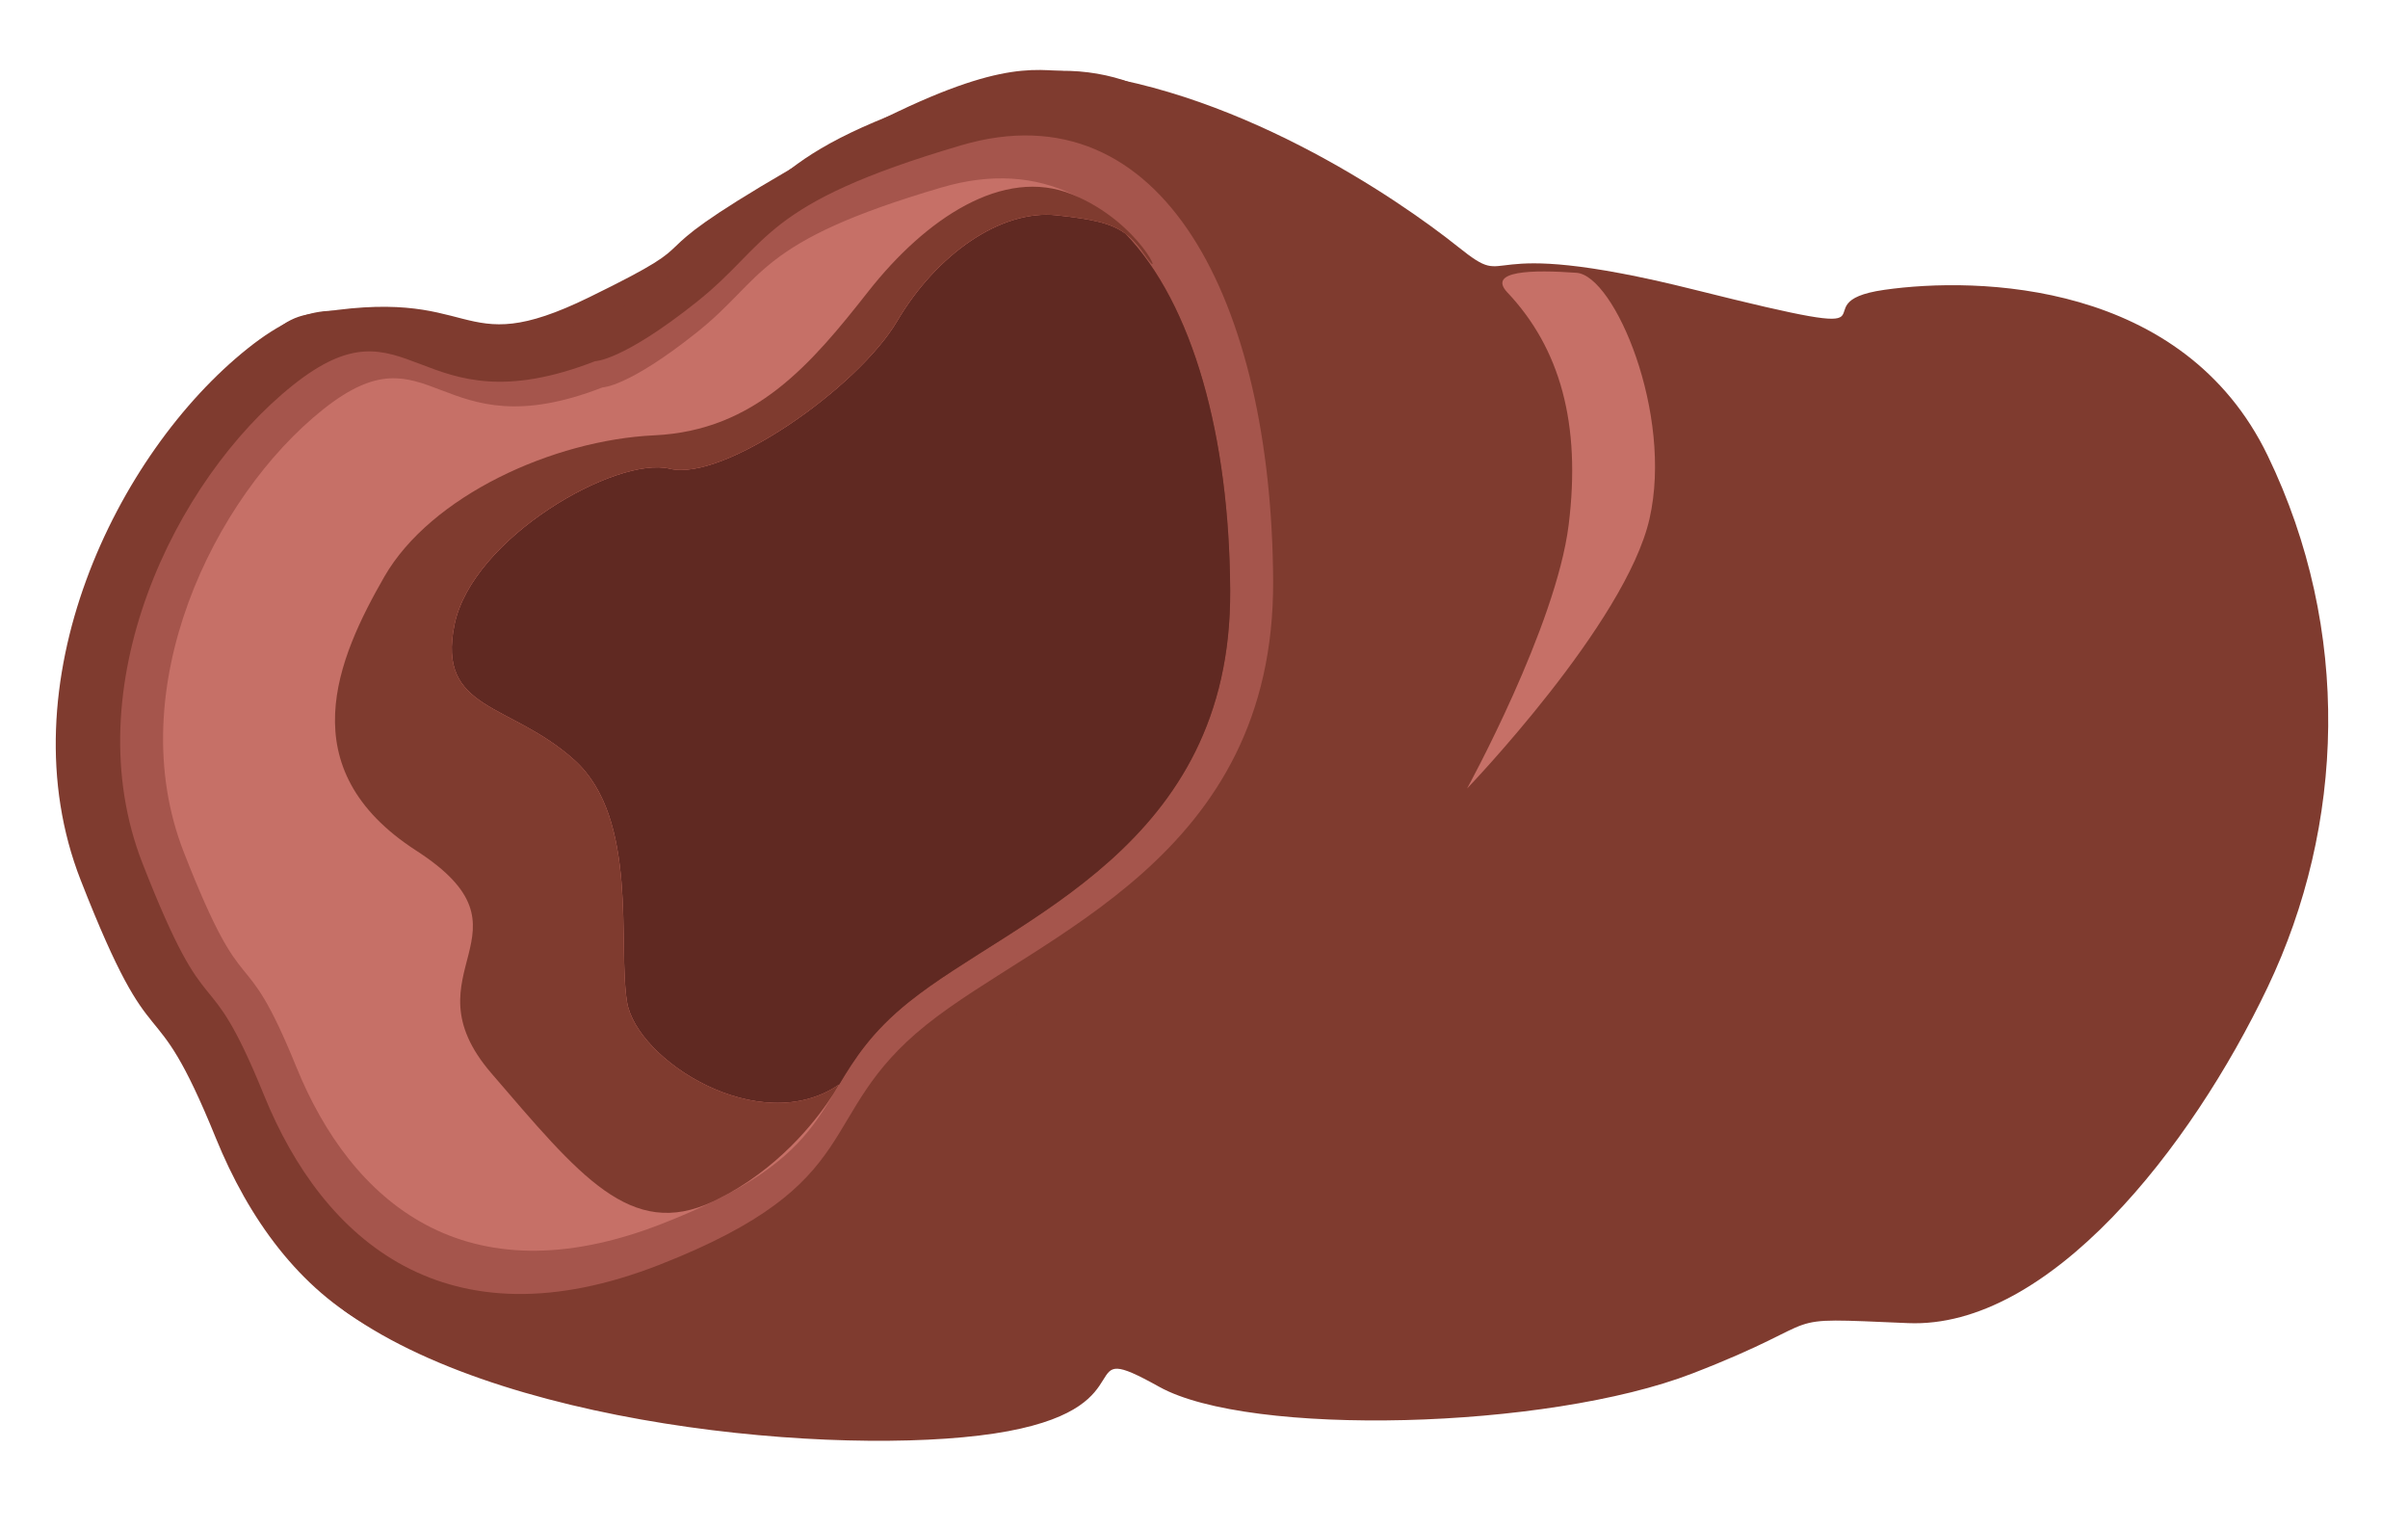
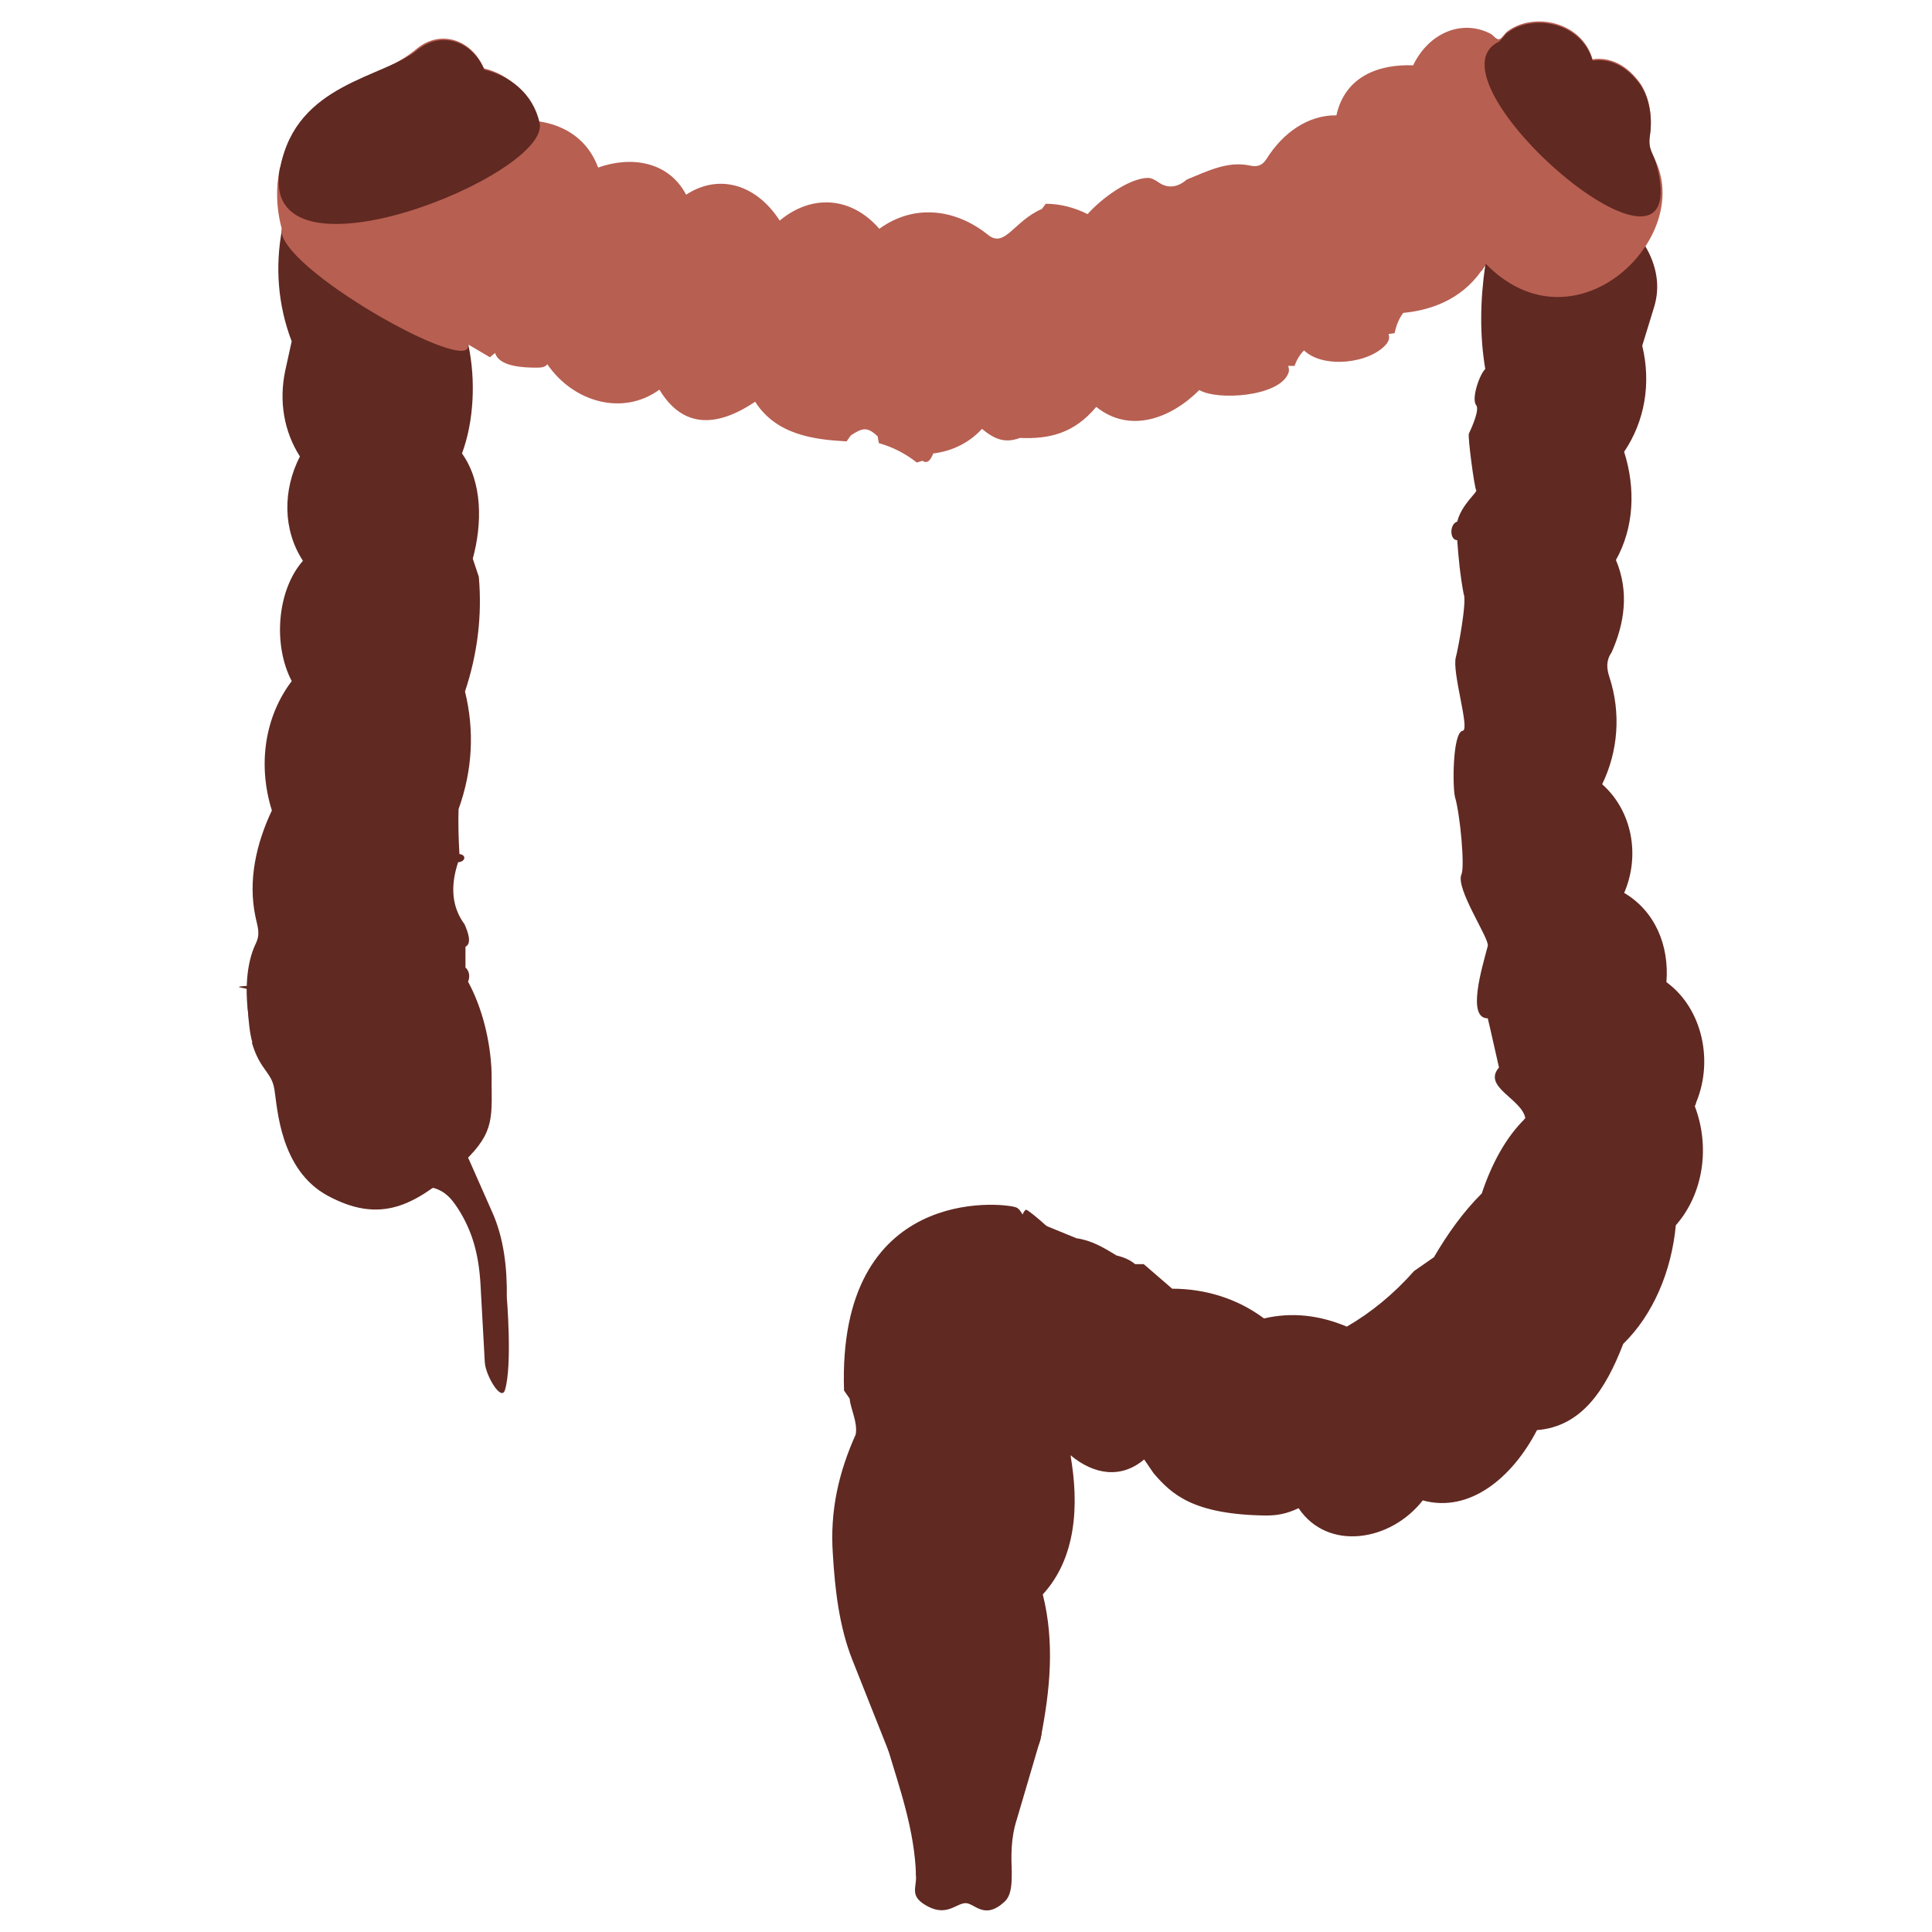
- <svg xmlns="http://www.w3.org/2000/svg" id="Layer_2" data-name="Layer 2" viewBox="0 0 512 324.66">
+ <svg xmlns="http://www.w3.org/2000/svg" id="Layer_1" data-name="Layer 1" viewBox="0 0 512 512">
  <defs>
    <style>
      .cls-1 {
-         fill: #7f3b2f;
+         fill: #602922;
      }

      .cls-2 {
-         fill: #602922;
-       }
- 
-       .cls-3 {
-         fill: #c67067;
-       }
- 
-       .cls-4 {
-         fill: #a5554c;
+         fill: #b75f51;
      }
    </style>
  </defs>
-   <g id="Layer_3" data-name="Layer 3">
-     <path class="cls-1" d="M224.66,15.03c36.92,2.72,72.78,27.38,85.37,37.45,12.59,10.07,1.26-3.15,50.35,9.13s20.45,2.83,40.28,0,63.57-1.89,81.51,35.25c17.94,37.13,16.36,78.67,0,112.97s-46.57,72.69-76.47,71.43c-29.9-1.26-14.91-1.26-45.85,10.7s-94.19,13.53-113.39,2.83c-19.2-10.7-1.89,3.78-32.1,9.44-30.21,5.66-104.48.31-140.35-25.02-35.88-25.33-46.29-205.44-8.83-212.31s31.15,10.45,60.12-3.72c28.97-14.17,6.12-5.96,42.71-27.21s47.89-21.58,56.65-20.94Z" />
+   <g id="Anus">
+     <path class="cls-1" d="M268.12,496.7c0,3.2-.23,5.71-1.94,7.31-5.37,4.91-7.88.34-10.28.34s-4.91,3.54-9.94.91-3.09-4.8-3.2-8c-.34-11.88,25.37-15.08,25.37-.57h0Z" />
  </g>
-   <path class="cls-1" d="M124.12,68.39c-42.71,16.63-43.47-16.63-71.44,5.67S.89,145.5,17.15,187.08c16.25,41.58,14.74,20.41,28.73,54.81s43.09,59.72,93.36,40.07c50.27-19.66,36.29-35.15,63.13-56.7,26.84-21.55,82.4-39.31,82.02-105.08-.38-65.77-26.08-116.8-73.71-102.81-47.63,13.99-44.98,23.06-62.56,37.04-17.58,13.99-24,13.99-24,13.99Z" />
-   <path class="cls-4" d="M204.4,30.88c-42.84,12.59-40.47,20.74-56.28,33.32-15.81,12.58-21.59,12.58-21.59,12.58-38.42,14.96-39.1-14.96-64.26,5.11-25.15,20.06-46.58,64.25-31.96,101.66,14.63,37.4,13.26,18.35,25.84,49.29,12.58,30.95,38.76,53.72,83.99,36.05,45.21-17.69,32.63-31.63,56.78-51.01,24.14-19.37,74.11-35.36,73.78-94.51-.34-59.16-23.47-105.06-66.3-92.49ZM193.27,212.98c-7.93,6.36-11.57,12.08-14.85,17.56h-.01c-16.88,11.6-43.07-5.15-45.1-17.55-2.02-12.39,2.53-38.96-11.12-51.36-13.67-12.39-29.35-10.37-25.56-28.83,3.79-18.48,34.41-35.93,45.78-33.15,11.39,2.78,39.98-17.21,48.33-31.36,8.35-14.17,22.04-23.8,33.91-22.52,7.66.82,11.57,1.66,14.54,3.83,14.52,15.07,22.19,43.31,22.37,75.9.31,54.77-45.95,69.55-68.29,87.49Z" />
-   <path class="cls-2" d="M261.57,125.49c.31,54.77-45.95,69.55-68.29,87.49-7.93,6.36-11.57,12.08-14.85,17.56h-.01c-16.88,11.6-43.07-5.15-45.1-17.55-2.02-12.39,2.53-38.96-11.12-51.36-13.67-12.39-29.35-10.37-25.56-28.83,3.79-18.48,34.41-35.93,45.78-33.15,11.39,2.78,39.98-17.21,48.33-31.36,8.35-14.17,22.04-23.8,33.91-22.52,7.66.82,11.57,1.66,14.54,3.83,14.52,15.07,22.19,43.31,22.37,75.9Z" />
-   <path class="cls-3" d="M239.2,49.59c-2.97-2.16-6.87-3-14.54-3.83-11.87-1.28-25.56,8.35-33.91,22.52-8.35,14.16-36.94,34.15-48.33,31.36-11.37-2.78-41.99,14.67-45.78,33.15-3.79,18.47,11.89,16.44,25.56,28.83,13.65,12.41,9.11,38.97,11.12,51.36,2.03,12.39,28.21,29.15,45.1,17.56h.01s-.02.02-.02.03c-.02.05-.07.13-.14.24-.32.52-.62,1.03-.92,1.53-.06.09-.11.18-.17.27-4.26,7.1-8.74,13.86-22.26,21.11-.31.17-.62.34-.94.49-.44.24-.87.46-1.33.69-.33.17-.68.34-1.02.5-3.17,1.56-6.78,3.14-10.9,4.75-41.86,16.36-66.09-4.72-77.73-33.36-11.65-28.64-10.39-11.02-23.92-45.64-13.53-34.62,6.29-75.52,29.58-94.09,23.29-18.57,23.92,9.13,59.48-4.72,0,0,5.35,0,19.98-11.65,14.64-11.64,12.43-19.2,52.08-30.84,10.64-3.13,19.97-2.35,27.93,1.51,4.04,1.96,7.73,4.72,11.07,8.18Z" />
-   <g id="Layer_4" data-name="Layer 4">
-     <path class="cls-1" d="M243.67,54.57c-1.51-2.21-2.85-3.79-4.48-4.98-2.97-2.16-6.87-3-14.54-3.83-11.87-1.28-25.56,8.35-33.91,22.52-8.35,14.16-36.94,34.15-48.33,31.36-11.37-2.78-41.99,14.67-45.78,33.15-3.79,18.47,11.89,16.44,25.56,28.83,13.65,12.41,9.11,38.97,11.12,51.36,2.03,12.39,28.21,29.15,45.1,17.56,0,.01,0,.02-.01.03-.02.05-.07.13-.14.24-.17.3-.47.82-.92,1.53-.06.09-.11.18-.17.27-2.76,4.31-10.08,14.33-22.26,21.11-.31.17-.62.34-.94.49-.44.24-.87.46-1.33.69-.33.17-.68.34-1.02.5-17.53,8.26-28.43-5.51-47.15-27.26-18.73-21.76,11.12-29.85-15.95-47.31-27.07-17.46-16.69-40.99-6.83-58.19,9.86-17.21,35.92-29.1,57.42-30.1,21.51-1.01,33.4-15.18,45.54-30.62,12.14-15.43,28.64-26.55,43.31-20.6.05.02.09.03.14.06,14.51,5.96,19.79,19.36,15.54,13.16Z" />
+   <g id="Anal_Canal" data-name="Anal Canal">
+     <path class="cls-1" d="M275.78,460.71l-6.29,21.37c-1.71,5.26-1.49,10.06-1.37,13.83s-25.25,4.23-25.37,1.03c-.34-11.88-4.46-23.43-7.43-33.37s44.57-15.31,40.45-2.97h0v.11Z" />
  </g>
-   <g id="Layer_5" data-name="Layer 5">
-     <path class="cls-3" d="M320.54,62.2c11.13,11.81,15.69,27.83,12.99,49.42-2.7,21.59-21.59,55.99-21.59,55.99,0,0,33.73-35.08,38.79-57.34s-7.43-51.7-15.52-52.28c-9.28-.67-19.12-.5-14.67,4.22Z" />
+   <path id="Ascending_Colon" data-name="Ascending Colon" class="cls-1" d="M124.14,91.49c1.94,9.14,1.49,20.11-1.71,28.68,5.49,7.66,5.37,18.74,2.86,27.88l1.6,4.8c.91,10.28-.34,20.45-3.66,30.4,2.51,10.28,2.06,20.68-1.71,31.2-.11,4,0,7.88.23,11.88,1.94.23,1.6,2.06-.34,2.17-2.17,6.51-1.6,12,1.71,16.46.8,1.83,2.06,5.03.23,5.94v5.49c1.03.91,1.26,2.4.69,3.77,7.54,13.83,8.68,35.54,1.14,42.62-1.37,1.26-1.6,3.09-.91,4.57,0,0-6.4,6.17-9.48,7.43l-13.94,5.37c-6.74,1.03-14.51-2.74-19.2-8.46-5.26-6.29-7.31-14.97-7.77-23.54-7.88-8-11.08-27.54-6.17-37.94,1.37-2.74.57-4.46,0-7.2-2.06-9.71.23-19.54,4.34-28.23-3.77-12-1.94-24.8,5.26-34.28-5.03-9.6-3.89-24.11,2.97-31.88-5.37-8.23-5.37-18.74-.8-27.65-4.23-6.63-5.6-14.63-3.89-22.74l1.71-7.77c-3.66-9.6-4.46-19.77-2.51-29.94,11.43-24.45,49.37,30.74,49.37,30.74h0v.23h0Z" />
+   <path id="Sigmoid_Colon" data-name="Sigmoid Colon" class="cls-1" d="M335.66,401.63c-19.43-.23-25.14-5.6-29.94-11.2l-2.51-3.66c-6.06,5.14-13.26,4.11-19.54-1.14,2.4,13.48-12.34-63.54-10.97-62.62l12.57,5.14c4,.57,7.08,2.4,10.63,4.57,1.94.46,3.54,1.14,4.91,2.29h2.29l7.54,6.51c8.57,0,17.14,2.51,24.34,7.88,7.31-1.71,14.63-.91,21.94,2.17,6.51-3.77,12.46-8.68,17.83-14.74l5.26-3.66c3.66-6.29,7.77-12,12.68-16.91,2.51-7.54,6.29-14.86,11.66-20-1.03-5.14,50.05-14.63,44.79-3.09,4.11,10.74,2.29,23.2-5.03,31.54-1.14,12.23-6.06,23.77-13.94,31.43-4.69,12.23-11.08,21.94-22.85,22.85-6.51,12.57-17.83,22.05-30.28,18.63-8.46,10.86-25.14,13.6-32.91,2.06-3.09,1.49-5.71,1.94-8.34,1.94h-.11Z" />
+   <path id="Cecum" class="cls-1" d="M66.77,276.39c2.17,7.31,5.14,7.54,5.94,12.23s1.37,21.48,14.28,28.34,21.6,3.31,32.45-5.94,10.97-12.8,10.86-22.51-1.03-10.63-1.14-12.11-8.91-16.8-8.23-2.51c.69,14.28-35.77-13.48-49.82-12.91-14.06.57-4.57.69-5.6,1.37,0,0,0,9.26,1.37,13.94h-.11v.11Z" />
+   <path id="Descending_colon" data-name="Descending colon" class="cls-1" d="M404.22,296.27c-1.03-5.14-11.43-8.23-6.97-13.37-1.94-8.68-2.97-13.03-2.97-13.03-5.6,0-1.6-13.14,0-19.2.46-1.94-8.68-15.31-6.97-18.97.91-2.06-.34-15.77-1.71-20.45-.69-2.51-.69-17.26,2.06-17.6,1.94-.34-2.97-15.66-1.83-19.54.57-2.06,2.97-14.86,2.06-16.68-.91-4.8-1.37-9.48-1.71-14.28-2.06,0-2.06-4.34,0-4.91,1.14-4.57,5.49-7.88,5.03-8.34-.46-.46-2.29-14.28-1.94-14.97.91-1.94,2.86-6.4,1.94-7.54-1.37-1.71.91-8.23,2.4-9.6-1.49-8.91-1.37-18.06,0-27.54-5.14,8.46,8.57-18.51,17.6-18.17,4.11-8.57,29.03,6.74,24.8,13.14,2.97,5.03,4.11,10.63,2.29,16.34l-3.09,10.06c2.4,9.94.69,20-4.8,28.11,3.09,9.71,2.63,20.11-2.17,28.68,3.54,8.34,2.29,16.8-1.14,24.45-1.49,2.17-1.37,4.23-.57,6.63,3.09,9.48,2.29,19.65-1.94,28.34,7.88,6.97,10.17,18.74,5.83,28.8,8,4.69,12,13.71,11.2,23.65,9.6,6.97,12.8,21.37,7.43,32.91,4.11,10.74-50.17,8.23-44.79,3.09h.23-.23Z" />
+   <path id="Transverse_Colon" data-name="Transverse Colon" class="cls-2" d="M393.59,70.24c-5.14,8.46-13.37,11.88-21.71,12.68-1.14,1.49-1.83,3.2-2.29,5.37l-1.6.23c.34,1.26,0,1.71-.46,2.51-4.34,5.37-16.91,6.74-21.94,1.83-1.03,1.03-1.94,2.4-2.51,4.11h-1.71c.23.57.34,1.37,0,2.06-2.51,6.06-18.63,7.2-23.54,4.34-7.66,7.66-18.51,11.54-27.31,4.46-5.83,6.97-12.34,8.57-20.23,8.23-4,1.49-6.74.34-10.06-2.4-3.54,3.89-8.23,5.94-12.91,6.51-.8,2.06-1.71,2.74-2.86,1.94l-1.49.46c-3.09-2.4-6.4-4.11-10.06-5.14l-.34-1.83c-2.74-2.51-3.89-2.29-7.08-.23l-1.14,1.6c-8.57-.46-18.63-1.71-24.23-10.51-11.54,7.77-19.88,5.94-25.37-3.2-9.71,7.08-22.85,3.31-29.71-6.74-.57.91-1.94.91-2.97.91-3.2,0-9.83-.23-10.86-3.89l-1.37,1.14-5.83-3.43c1.94,9.14-51.31-20.68-49.37-30.74-2.97-11.08-.34-22.28,6.74-29.83,9.6-10.06,20.11-10.28,29.14-17.83,6.17-5.03,14.4-2.51,17.71,5.26,6.74,1.6,11.88,6.63,14.63,14.06,6.86,1.03,12.91,4.8,15.66,12.23,8.68-3.09,18.63-1.71,23.31,7.2,8.68-5.71,18.63-2.74,24.8,6.86,8.34-6.97,18.86-6.51,26.4,2.17,9.14-6.63,20.11-5.37,28.8,1.6,4.46,3.66,6.86-3.66,14.28-6.86l1.03-1.37c3.89,0,7.66,1.03,11.08,2.74,3.66-4.11,10.86-9.48,16-9.6.91,0,1.94.57,2.74,1.14,2.4,1.71,5.03,1.49,7.54-.69,5.37-2.17,10.63-4.91,16.46-3.77,2.06.46,3.43.23,4.69-1.71,4.34-6.97,11.08-11.66,18.51-11.54,2.29-10.4,11.31-13.6,20.34-13.26,4.11-8.57,12.91-12.34,20.57-8.34.8.46,1.49,1.71,2.4,1.37.57-.23,1.26-1.49,2.06-2.06,6.86-5.14,19.65-2.63,22.51,7.43,4.69-.69,8.8,1.6,11.77,5.26,3.09,3.54,4.23,9.37,3.43,14.63-.57,3.66.46,4.69,1.71,7.54,9.14,20.8-21.83,50.51-45.14,26.85h0l-.23.23h0Z" />
+   <path id="Hepatic_flexure" data-name="Hepatic flexure" class="cls-1" d="M74.31,44.3c4.23-22.28,27.31-23.65,36.34-31.08,6.17-5.03,14.4-2.51,17.71,5.26,6.74,1.6,12.91,6.29,14.63,14.06,3.2,13.83-75.19,45.48-68.79,11.88h.11v-.11Z" />
+   <path id="Splenic_Flexure" data-name="Splenic Flexure" class="cls-1" d="M397.48,10.7c.57-.23,1.26-1.49,2.06-2.06,6.86-5.14,19.65-2.63,22.51,7.43,4.69-.69,8.8,1.6,11.77,5.26,3.09,3.54,4.23,9.37,3.43,14.63-.57,3.66.91,4.57,1.71,7.54,11.2,41.71-63.88-23.2-41.25-32.68h-.23v-.11Z" />
+   <path id="Appendix" class="cls-1" d="M124.36,307.47l6.06,13.71c3.09,6.86,4,14.74,3.89,22.63,0,0,1.49,17.83-.46,24.45-.91,3.43-5.14-3.66-5.37-7.2l-1.14-20.68c-.46-7.77-2.06-14.06-6.06-20.23-1.6-2.4-3.2-4.46-6.51-5.37,0,0-2.74-15.77,9.48-7.43h.11v.11Z" />
+   <g id="Rectum">
+     <path class="cls-1" d="M283.66,385.52c2.4,13.48,1.49,27.43-7.31,37.02,3.2,12.8,1.94,25.37-.57,38.17-2.51,12.8-36.22,13.6-40.45,2.97l-9.48-23.88c-3.43-8.68-4.57-18.4-5.14-28-.8-11.54,1.6-21.71,6.06-31.65.57-3.31-1.37-6.74-1.6-9.48l-1.49-2.17c-1.83-54.39,41.71-49.82,45.48-48.57.8.23,1.37,1.14,1.83,1.94.23-.57.69-1.37,1.03-1.26,1.49.34,51.31,40.57,11.66,64.91h0Z" />
  </g>
</svg>
